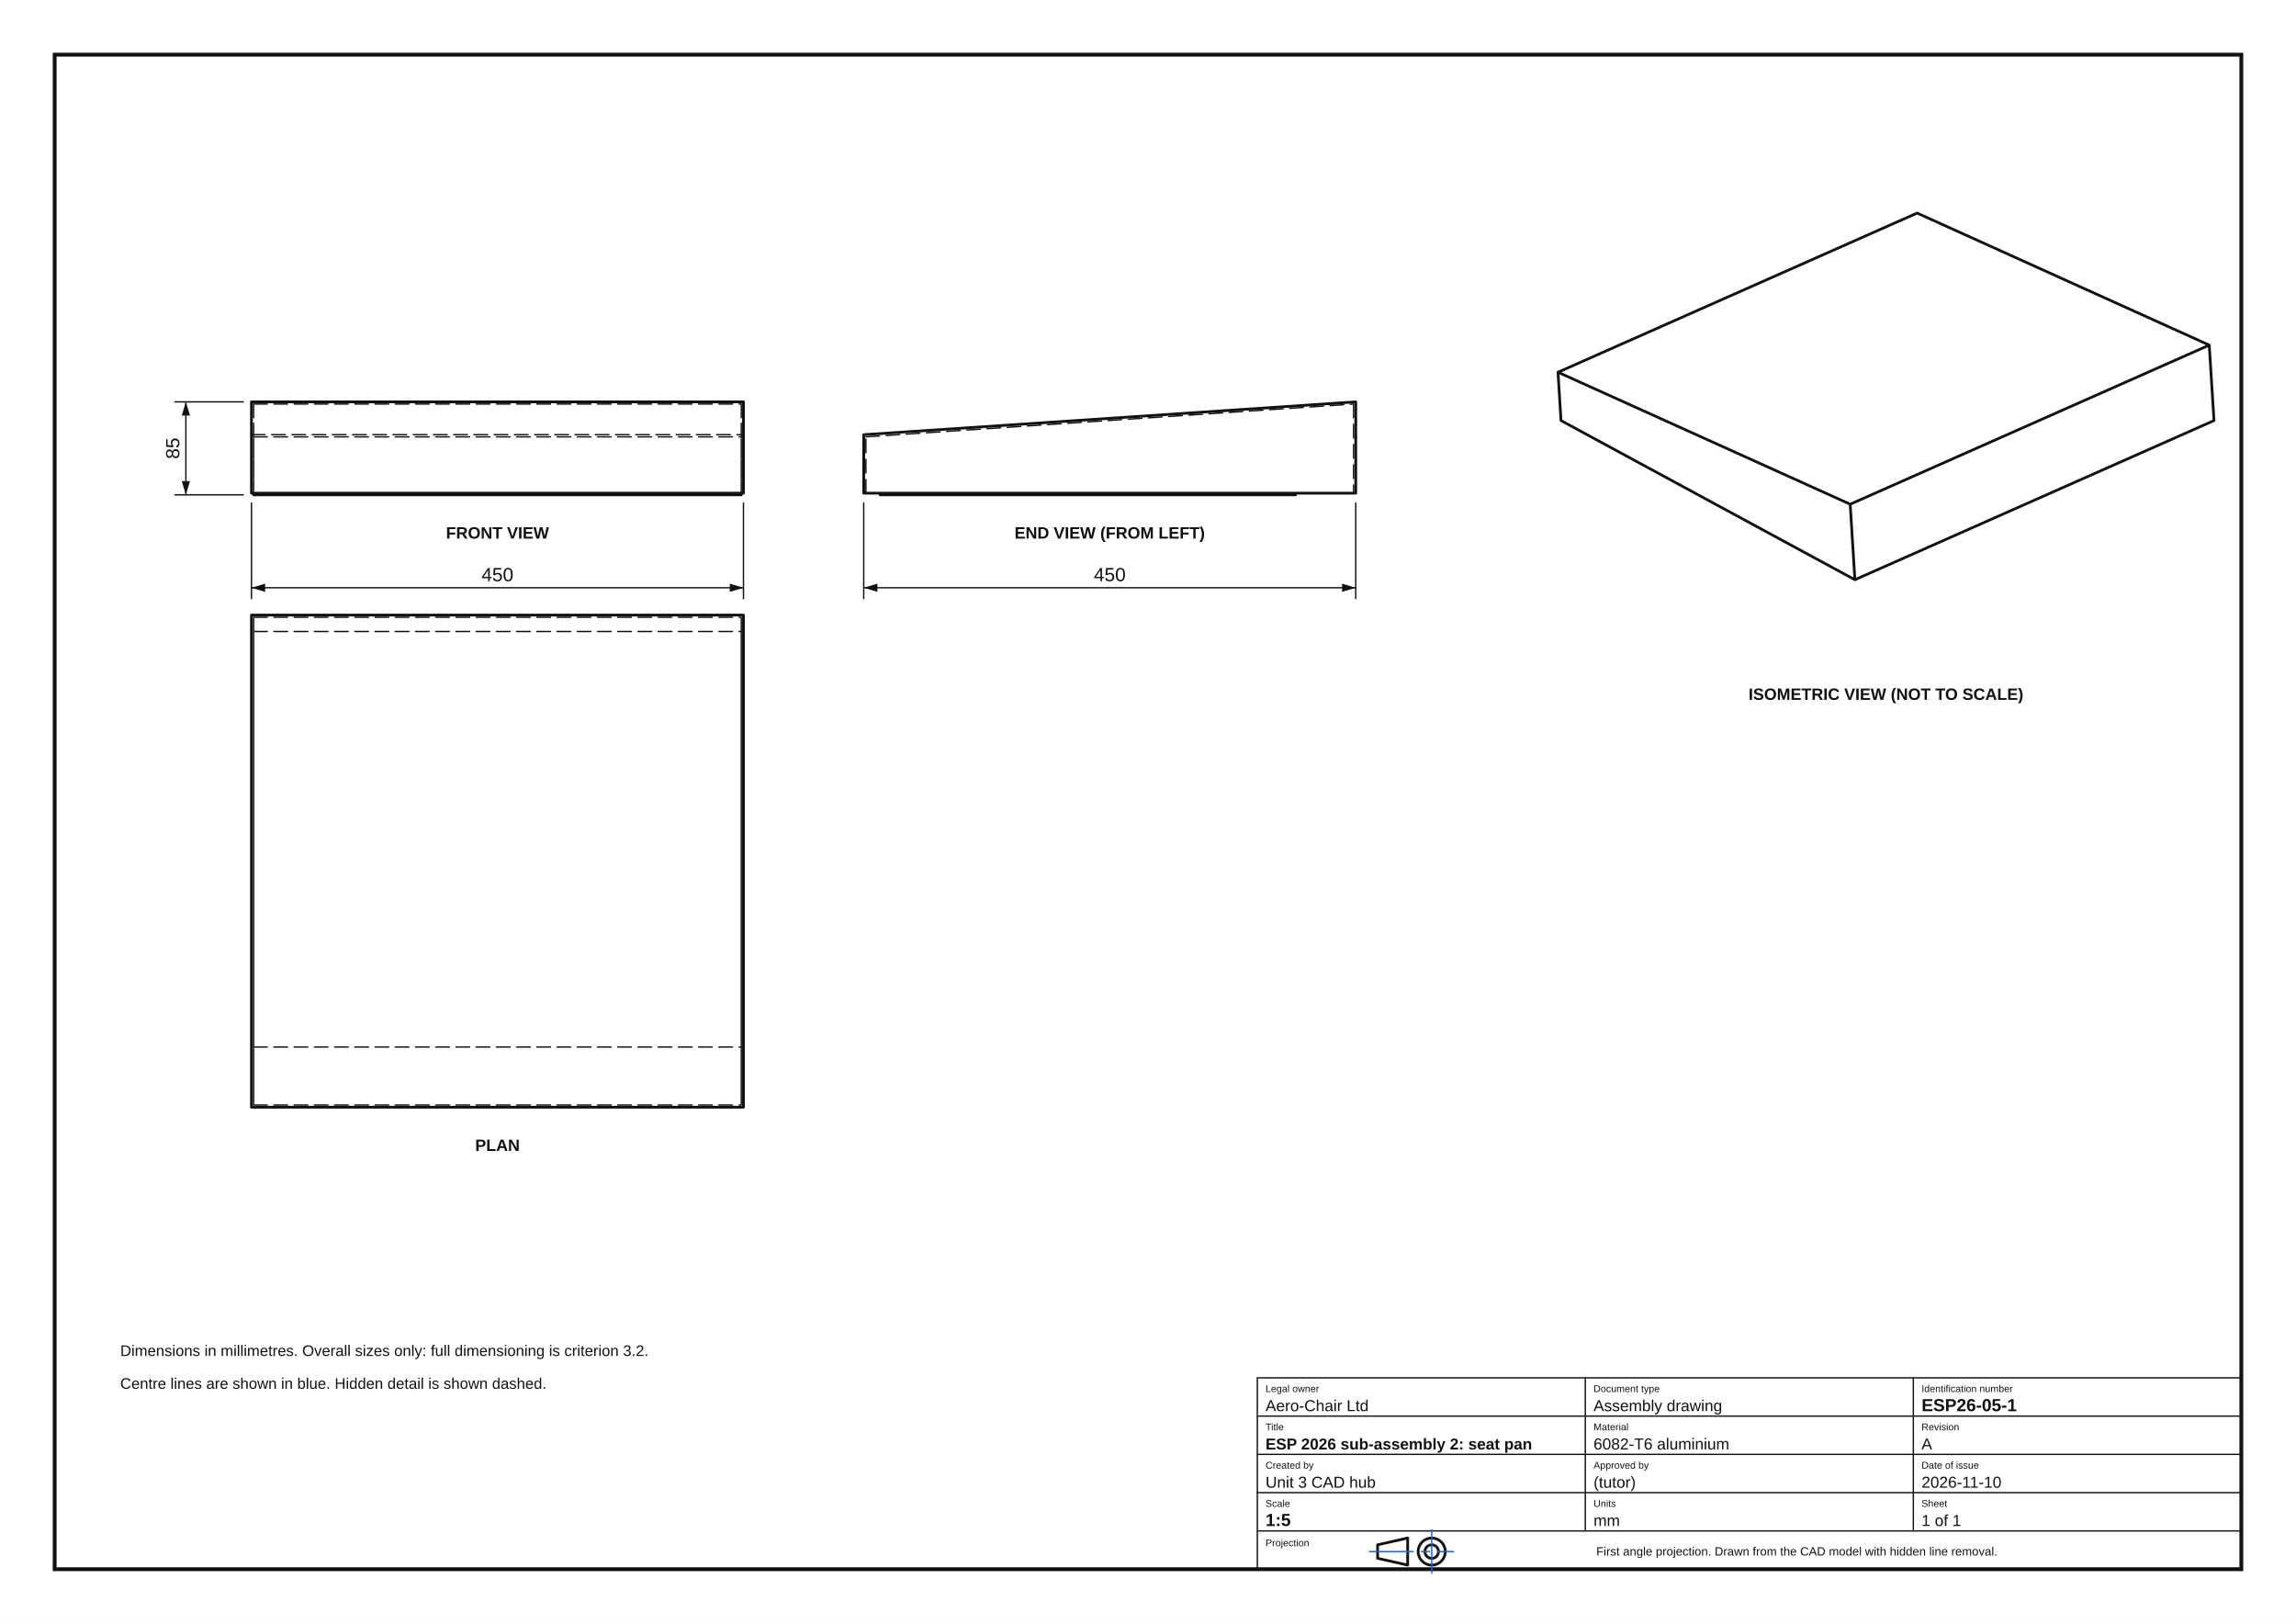
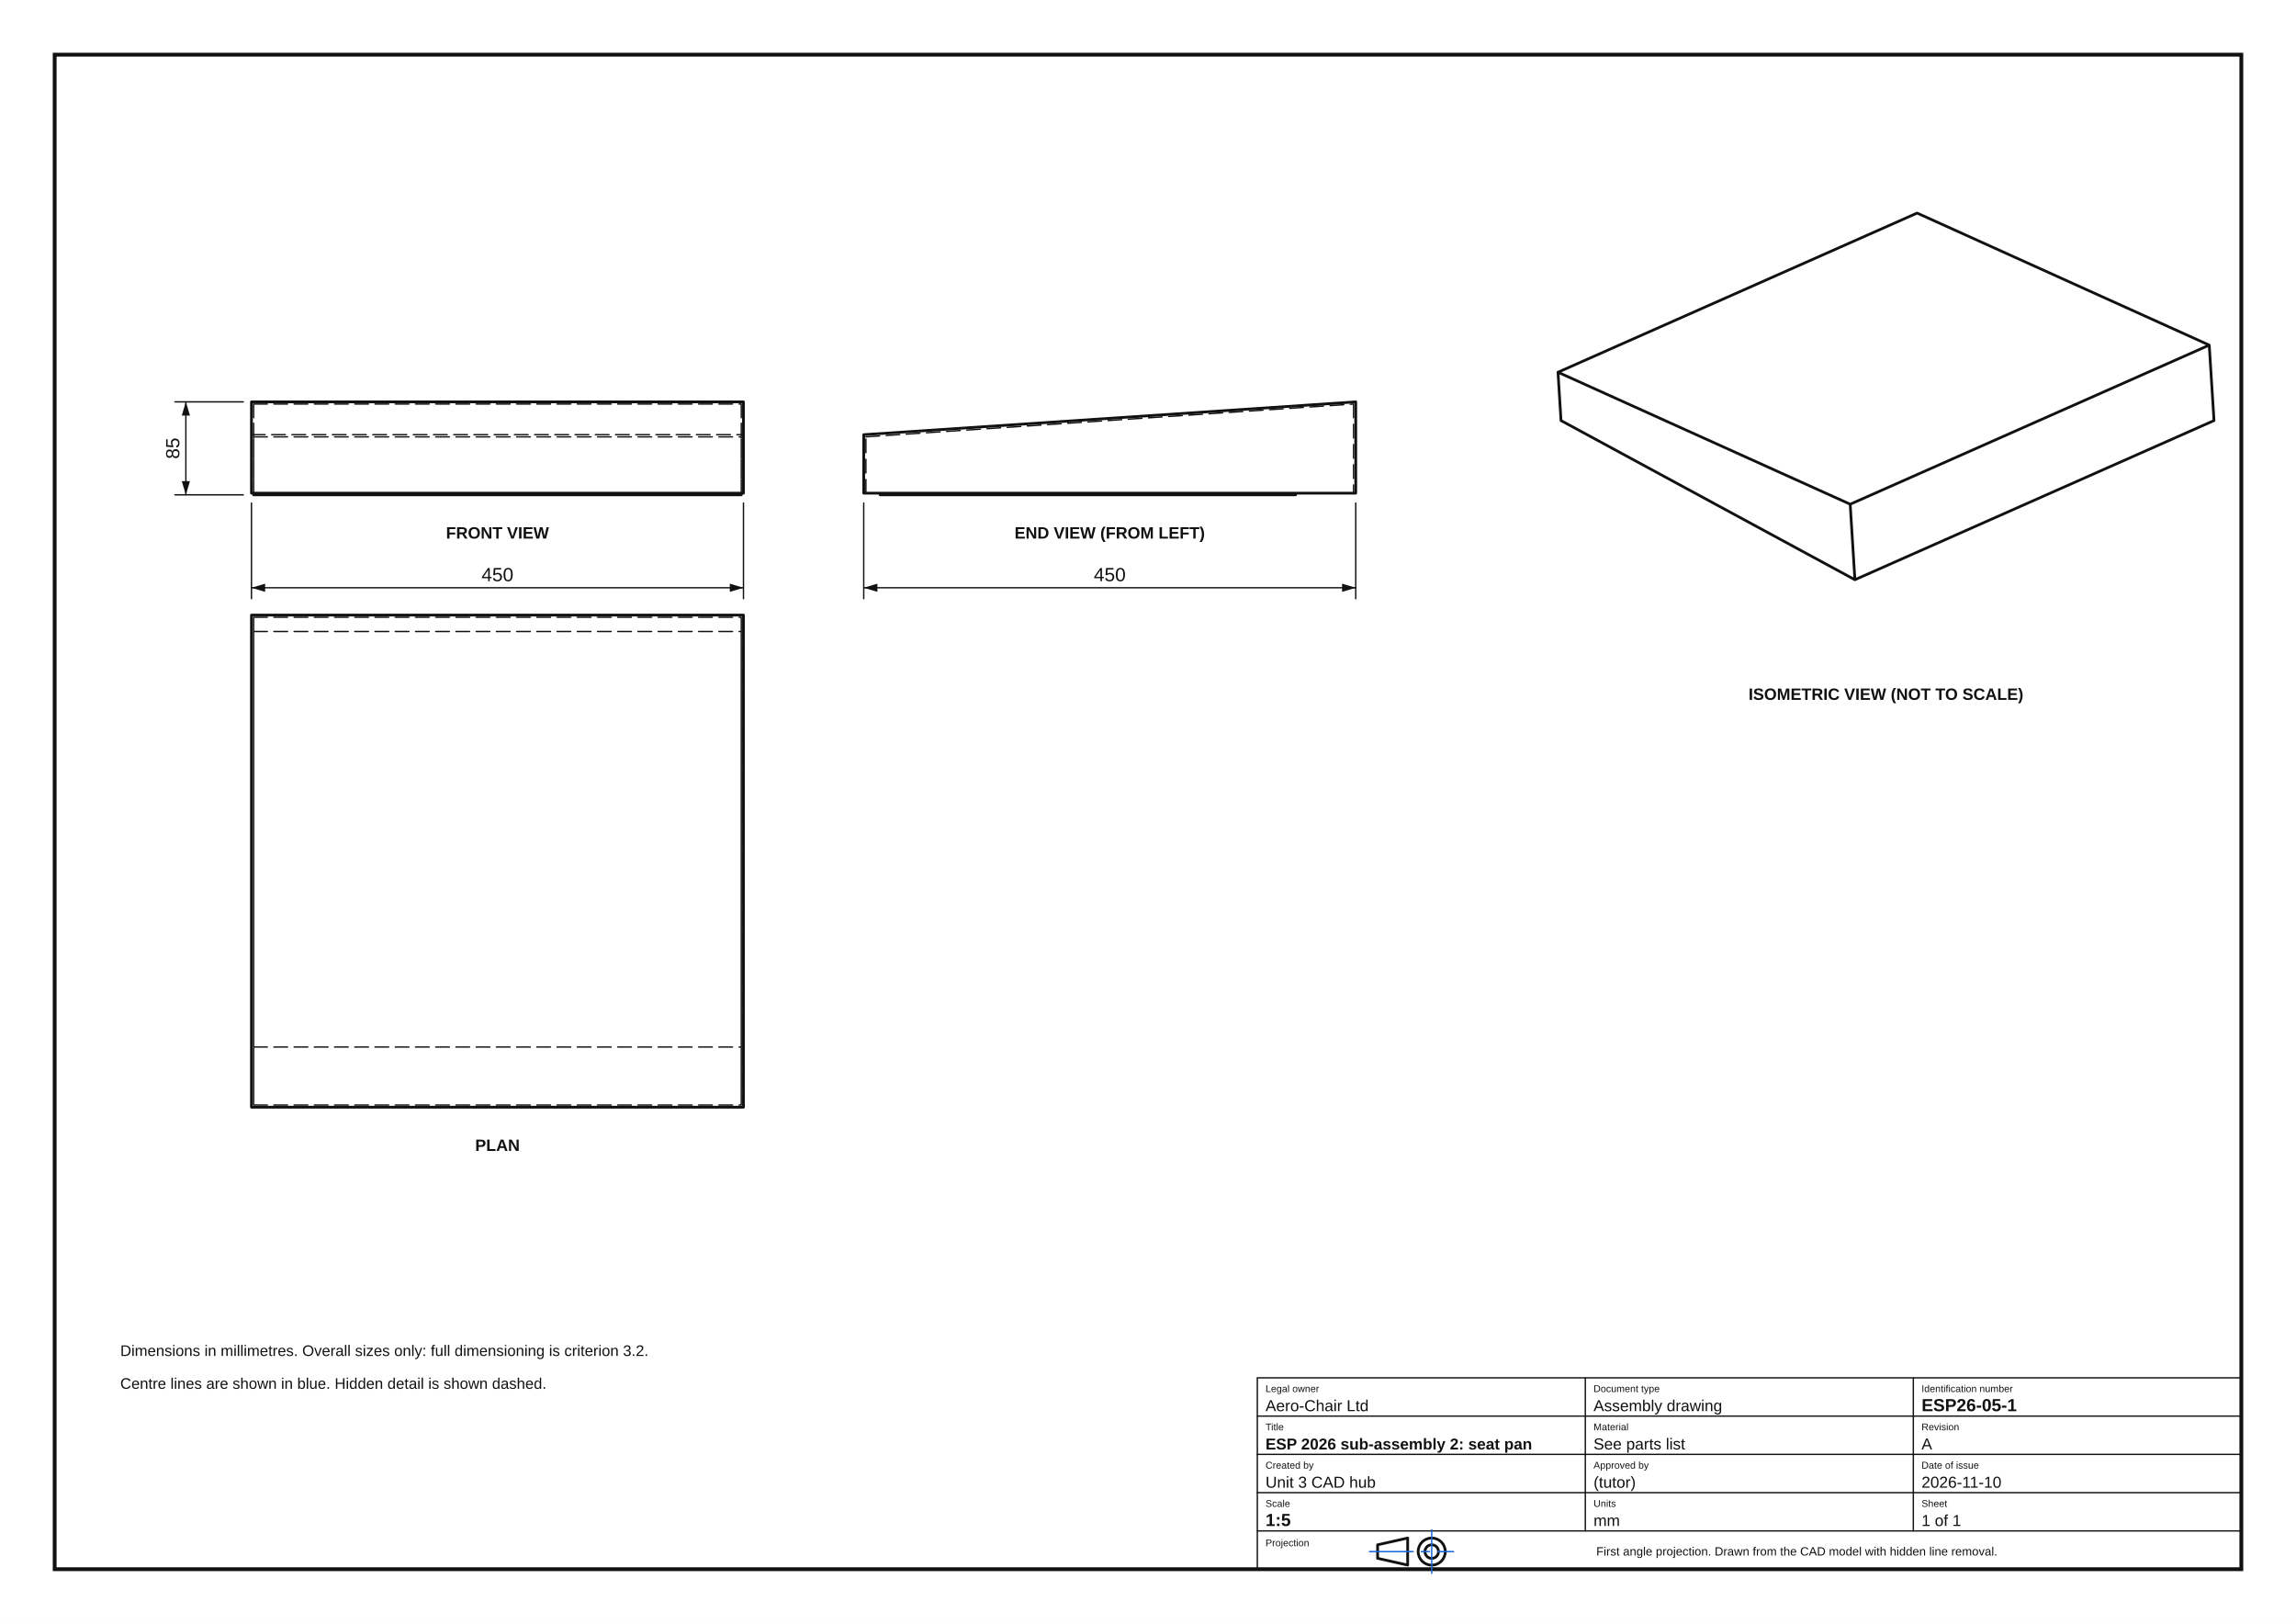
<svg xmlns="http://www.w3.org/2000/svg" width="420mm" height="297mm" viewBox="0 0 420 297">
  <style>path,line,circle,polygon{fill:none;stroke:#111;stroke-linecap:round;stroke-linejoin:round}.vis{stroke-width:0.5}.hid{stroke-width:0.25;stroke-dasharray:2.5,1.2}.ctr{stroke-width:0.25;stroke-dasharray:8,1.5,1.5,1.5;stroke:#1565D8}.dim{stroke-width:0.25}.thin{stroke-width:0.25}.hat{stroke-width:0.18}.bord{stroke-width:0.7}.cut{stroke-width:0.25;stroke-dasharray:8,1.5,1.5,1.5}.cutend{stroke-width:0.7}rect.bord,rect.thin{fill:none;stroke:#111}text{font-family:Arial,Helvetica,sans-serif;fill:#111}.arrow{fill:#111;stroke:none}</style>
  <rect x="0" y="0" width="420" height="297" fill="#fff" stroke="none" />
  <path class="hid" d="M46.40,90.50 L46.40,90.20 M135.60,90.50 L135.60,90.20 M46.40,90.20 L135.60,90.20 M46.40,90.50 L135.60,90.50 M46.40,90.20 L135.60,90.20 M46.40,90.20 L135.60,90.20 M46.40,90.20 L135.60,90.20 M46.40,79.90 L135.60,79.90 M46.40,90.20 L46.40,79.90 M135.60,90.20 L135.60,79.90 M46.40,73.90 L135.60,73.90 M46.40,79.90 L46.40,73.90 M135.60,79.90 L135.60,73.90 M46.40,73.90 L46.40,90.20 M135.60,73.90 L135.60,90.20 M46.00,90.20 L136.00,90.20 M46.40,90.20 L135.60,90.20 M46.40,90.20 L135.60,90.20 M46.00,90.20 L46.00,79.50 M46.00,79.50 L46.00,73.50 M136.00,90.20 L136.00,79.50 M136.00,79.50 L136.00,73.50 M46.00,79.50 L136.00,79.50 M46.40,73.90 L135.60,73.90 M46.40,73.90 L46.40,90.20 M135.60,73.90 L135.60,90.20 M135.60,90.20 L135.60,79.90 M135.60,79.90 L135.60,73.90 M46.40,79.90 L135.60,79.90 M46.40,90.20 L46.40,79.90 M46.40,79.90 L46.40,73.90" />
  <path class="vis" d="M46.40,90.50 L46.40,90.20 M135.60,90.50 L135.60,90.20 M46.40,90.50 L135.60,90.50 M46.00,90.20 L136.00,90.20 M46.00,73.50 L136.00,73.50 M46.00,73.50 L46.00,90.20 M136.00,73.50 L136.00,90.20" />
  <text x="91.00" y="98.50" font-size="3.00" text-anchor="middle" font-weight="bold">FRONT VIEW</text>
  <path class="hid" d="M46.40,191.50 L46.40,115.50 M46.40,191.50 L46.40,115.50 M135.60,191.50 L135.60,115.50 M135.60,191.50 L135.60,115.50 M46.40,191.50 L135.60,191.50 M46.40,191.50 L135.60,191.50 M46.40,115.50 L135.60,115.50 M46.40,115.50 L135.60,115.50 M46.40,202.10 L135.60,202.10 M46.40,112.90 L135.60,112.90 M46.40,202.10 L46.40,112.90 M135.60,202.10 L135.60,112.90 M46.40,112.90 L135.60,112.90 M46.40,202.10 L135.60,202.10 M46.40,112.90 L46.40,202.10 M135.60,112.90 L135.60,202.10 M46.00,202.50 L136.00,202.50 M46.00,202.50 L46.00,112.50 M136.00,202.50 L136.00,112.50 M46.00,112.50 L136.00,112.50 M46.40,202.10 L135.60,202.10 M135.60,202.10 L135.60,112.90 M46.40,112.90 L135.60,112.90 M46.40,202.10 L46.40,112.90 M46.40,202.10 L135.60,202.10 M135.60,112.90 L135.60,202.10 M46.40,112.90 L135.60,112.90 M46.40,112.90 L46.40,202.10" />
  <path class="vis" d="M46.00,202.50 L136.00,202.50 M46.00,112.50 L46.00,202.50 M136.00,112.50 L136.00,202.50 M46.00,112.50 L136.00,112.50" />
  <text x="91.00" y="210.50" font-size="3.00" text-anchor="middle" font-weight="bold">PLAN</text>
  <path class="hid" d="M237.00,90.20 L161.00,90.20 M237.00,90.50 L237.00,90.20 M237.00,90.20 L161.00,90.20 M161.00,90.50 L161.00,90.20 M237.00,90.50 L161.00,90.50 M247.60,90.20 L158.40,90.20 M247.60,90.20 L158.40,90.20 M158.40,90.20 L158.40,79.90 M158.40,90.20 L158.40,79.90 M158.40,79.90 L247.60,73.90 M158.40,79.90 L247.60,73.90 M247.60,73.90 L247.60,90.20 M247.60,73.90 L247.60,90.20 M248.00,90.20 L158.00,90.20 M247.60,90.20 L158.40,90.20 M247.60,90.20 L158.40,90.20 M248.00,73.50 L248.00,90.20 M158.00,90.20 L158.00,79.50 M158.00,79.50 L248.00,73.50 M247.60,73.90 L247.60,90.20 M247.60,73.90 L247.60,90.20 M158.40,90.20 L158.40,79.90 M158.40,79.90 L247.60,73.90 M158.40,90.20 L158.40,79.90 M158.40,79.90 L247.60,73.90" />
  <path class="vis" d="M237.00,90.50 L237.00,90.20 M161.00,90.50 L161.00,90.20 M237.00,90.50 L161.00,90.50 M248.00,90.20 L158.00,90.20 M248.00,73.50 L248.00,90.20 M158.00,90.20 L158.00,79.50 M158.00,79.50 L248.00,73.50" />
  <text x="203.00" y="98.50" font-size="3.00" text-anchor="middle" font-weight="bold">END VIEW (FROM LEFT)</text>
  <path class="vis" d="M339.31,106.03 L405.00,76.92 M339.31,106.03 L285.55,76.92 M338.45,92.22 L404.13,63.12 M338.45,92.22 L339.31,106.03 M404.13,63.12 L405.00,76.92 M285.55,76.92 L285.00,68.08 M285.00,68.08 L338.45,92.22 M350.69,38.97 L404.13,63.12 M285.00,68.08 L350.69,38.97" />
  <text x="345.00" y="128.00" font-size="3.00" text-anchor="middle" font-weight="bold">ISOMETRIC VIEW (NOT TO SCALE)</text>
  <line class="dim" x1="46.00" y1="92.00" x2="46.00" y2="109.50" />
  <line class="dim" x1="136.00" y1="92.00" x2="136.00" y2="109.50" />
  <line class="dim" x1="46.00" y1="107.50" x2="136.00" y2="107.50" />
  <polygon class="arrow" points="46.00,107.50 48.50,108.25 48.50,106.75" />
  <polygon class="arrow" points="136.00,107.50 133.50,106.75 133.50,108.25" />
  <text x="91.00" y="106.30" font-size="3.50" text-anchor="middle" font-weight="normal">450</text>
  <line class="dim" x1="44.50" y1="73.50" x2="32.00" y2="73.50" />
  <line class="dim" x1="44.50" y1="90.50" x2="32.00" y2="90.50" />
  <line class="dim" x1="34.00" y1="73.50" x2="34.00" y2="90.50" />
  <polygon class="arrow" points="34.00,73.50 33.25,76.00 34.75,76.00" />
  <polygon class="arrow" points="34.00,90.50 34.75,88.00 33.25,88.00" />
  <text x="32.80" y="82.00" font-size="3.50" text-anchor="middle" font-weight="normal" transform="rotate(-90 32.80 82.00)">85</text>
  <line class="dim" x1="158.00" y1="92.00" x2="158.00" y2="109.50" />
  <line class="dim" x1="248.00" y1="92.00" x2="248.00" y2="109.50" />
  <line class="dim" x1="158.00" y1="107.50" x2="248.00" y2="107.50" />
  <polygon class="arrow" points="158.00,107.50 160.50,108.25 160.50,106.75" />
  <polygon class="arrow" points="248.00,107.50 245.50,106.75 245.50,108.25" />
  <text x="203.00" y="106.30" font-size="3.50" text-anchor="middle" font-weight="normal">450</text>
  <text x="22.00" y="248.00" font-size="2.80" text-anchor="start" font-weight="normal">Dimensions in millimetres. Overall sizes only: full dimensioning is criterion 3.2.</text>
  <text x="22.00" y="254.00" font-size="2.80" text-anchor="start" font-weight="normal">Centre lines are shown in blue. Hidden detail is shown dashed.</text>
  <rect class="bord" x="10" y="10" width="400" height="277" />
  <rect class="thin" x="230" y="252" width="180" height="35" />
  <line class="thin" x1="230.00" y1="259.00" x2="410.00" y2="259.00" />
  <line class="thin" x1="230.00" y1="266.00" x2="410.00" y2="266.00" />
  <line class="thin" x1="230.00" y1="273.00" x2="410.00" y2="273.00" />
  <line class="thin" x1="230.00" y1="280.00" x2="410.00" y2="280.00" />
  <line class="thin" x1="290.00" y1="252.00" x2="290.00" y2="280.00" />
  <line class="thin" x1="350.00" y1="252.00" x2="350.00" y2="280.00" />
  <text x="231.50" y="254.60" font-size="1.80" text-anchor="start" font-weight="normal">Legal owner</text>
  <text x="231.50" y="258.10" font-size="2.90" text-anchor="start" font-weight="normal">Aero-Chair Ltd</text>
  <text x="291.50" y="254.60" font-size="1.80" text-anchor="start" font-weight="normal">Document type</text>
  <text x="291.50" y="258.10" font-size="2.90" text-anchor="start" font-weight="normal">Assembly drawing</text>
  <text x="351.50" y="254.60" font-size="1.80" text-anchor="start" font-weight="normal">Identification number</text>
  <text x="351.50" y="258.10" font-size="3.20" text-anchor="start" font-weight="bold">ESP26-05-1</text>
  <text x="231.50" y="261.60" font-size="1.80" text-anchor="start" font-weight="normal">Title</text>
  <text x="231.50" y="265.10" font-size="2.88" text-anchor="start" font-weight="bold">ESP 2026 sub-assembly 2: seat pan</text>
  <text x="291.50" y="261.60" font-size="1.80" text-anchor="start" font-weight="normal">Material</text>
-   <text x="291.50" y="265.10" font-size="2.90" text-anchor="start" font-weight="normal">6082-T6 aluminium</text>
+   <text x="291.50" y="265.10" font-size="2.90" text-anchor="start" font-weight="normal">See parts list</text>
  <text x="351.50" y="261.60" font-size="1.80" text-anchor="start" font-weight="normal">Revision</text>
  <text x="351.50" y="265.10" font-size="2.90" text-anchor="start" font-weight="normal">A</text>
  <text x="231.50" y="268.60" font-size="1.80" text-anchor="start" font-weight="normal">Created by</text>
  <text x="231.50" y="272.10" font-size="2.90" text-anchor="start" font-weight="normal">Unit 3 CAD hub</text>
  <text x="291.50" y="268.60" font-size="1.80" text-anchor="start" font-weight="normal">Approved by</text>
  <text x="291.50" y="272.10" font-size="2.90" text-anchor="start" font-weight="normal">(tutor)</text>
  <text x="351.50" y="268.60" font-size="1.80" text-anchor="start" font-weight="normal">Date of issue</text>
  <text x="351.50" y="272.10" font-size="2.90" text-anchor="start" font-weight="normal">2026-11-10</text>
  <text x="231.50" y="275.60" font-size="1.80" text-anchor="start" font-weight="normal">Scale</text>
  <text x="231.50" y="279.10" font-size="3.20" text-anchor="start" font-weight="bold">1:5</text>
  <text x="291.50" y="275.60" font-size="1.80" text-anchor="start" font-weight="normal">Units</text>
  <text x="291.50" y="279.10" font-size="2.90" text-anchor="start" font-weight="normal">mm</text>
  <text x="351.50" y="275.60" font-size="1.80" text-anchor="start" font-weight="normal">Sheet</text>
  <text x="351.50" y="279.10" font-size="2.90" text-anchor="start" font-weight="normal">1 of 1</text>
  <text x="231.50" y="282.80" font-size="1.80" text-anchor="start" font-weight="normal">Projection</text>
  <polygon class="vis" points="252.00,282.54 257.50,281.30 257.50,286.25 252.00,285.01" />
  <circle class="vis" cx="261.90" cy="283.78" r="2.48" />
  <circle class="vis" cx="261.90" cy="283.78" r="1.24" />
  <line class="ctr" x1="250.50" y1="283.78" x2="265.88" y2="283.78" />
  <line class="ctr" x1="261.90" y1="279.80" x2="261.90" y2="287.75" />
  <text x="292.00" y="284.50" font-size="2.20" text-anchor="start" font-weight="normal">First angle projection. Drawn from the CAD model with hidden line removal.</text>
</svg>
